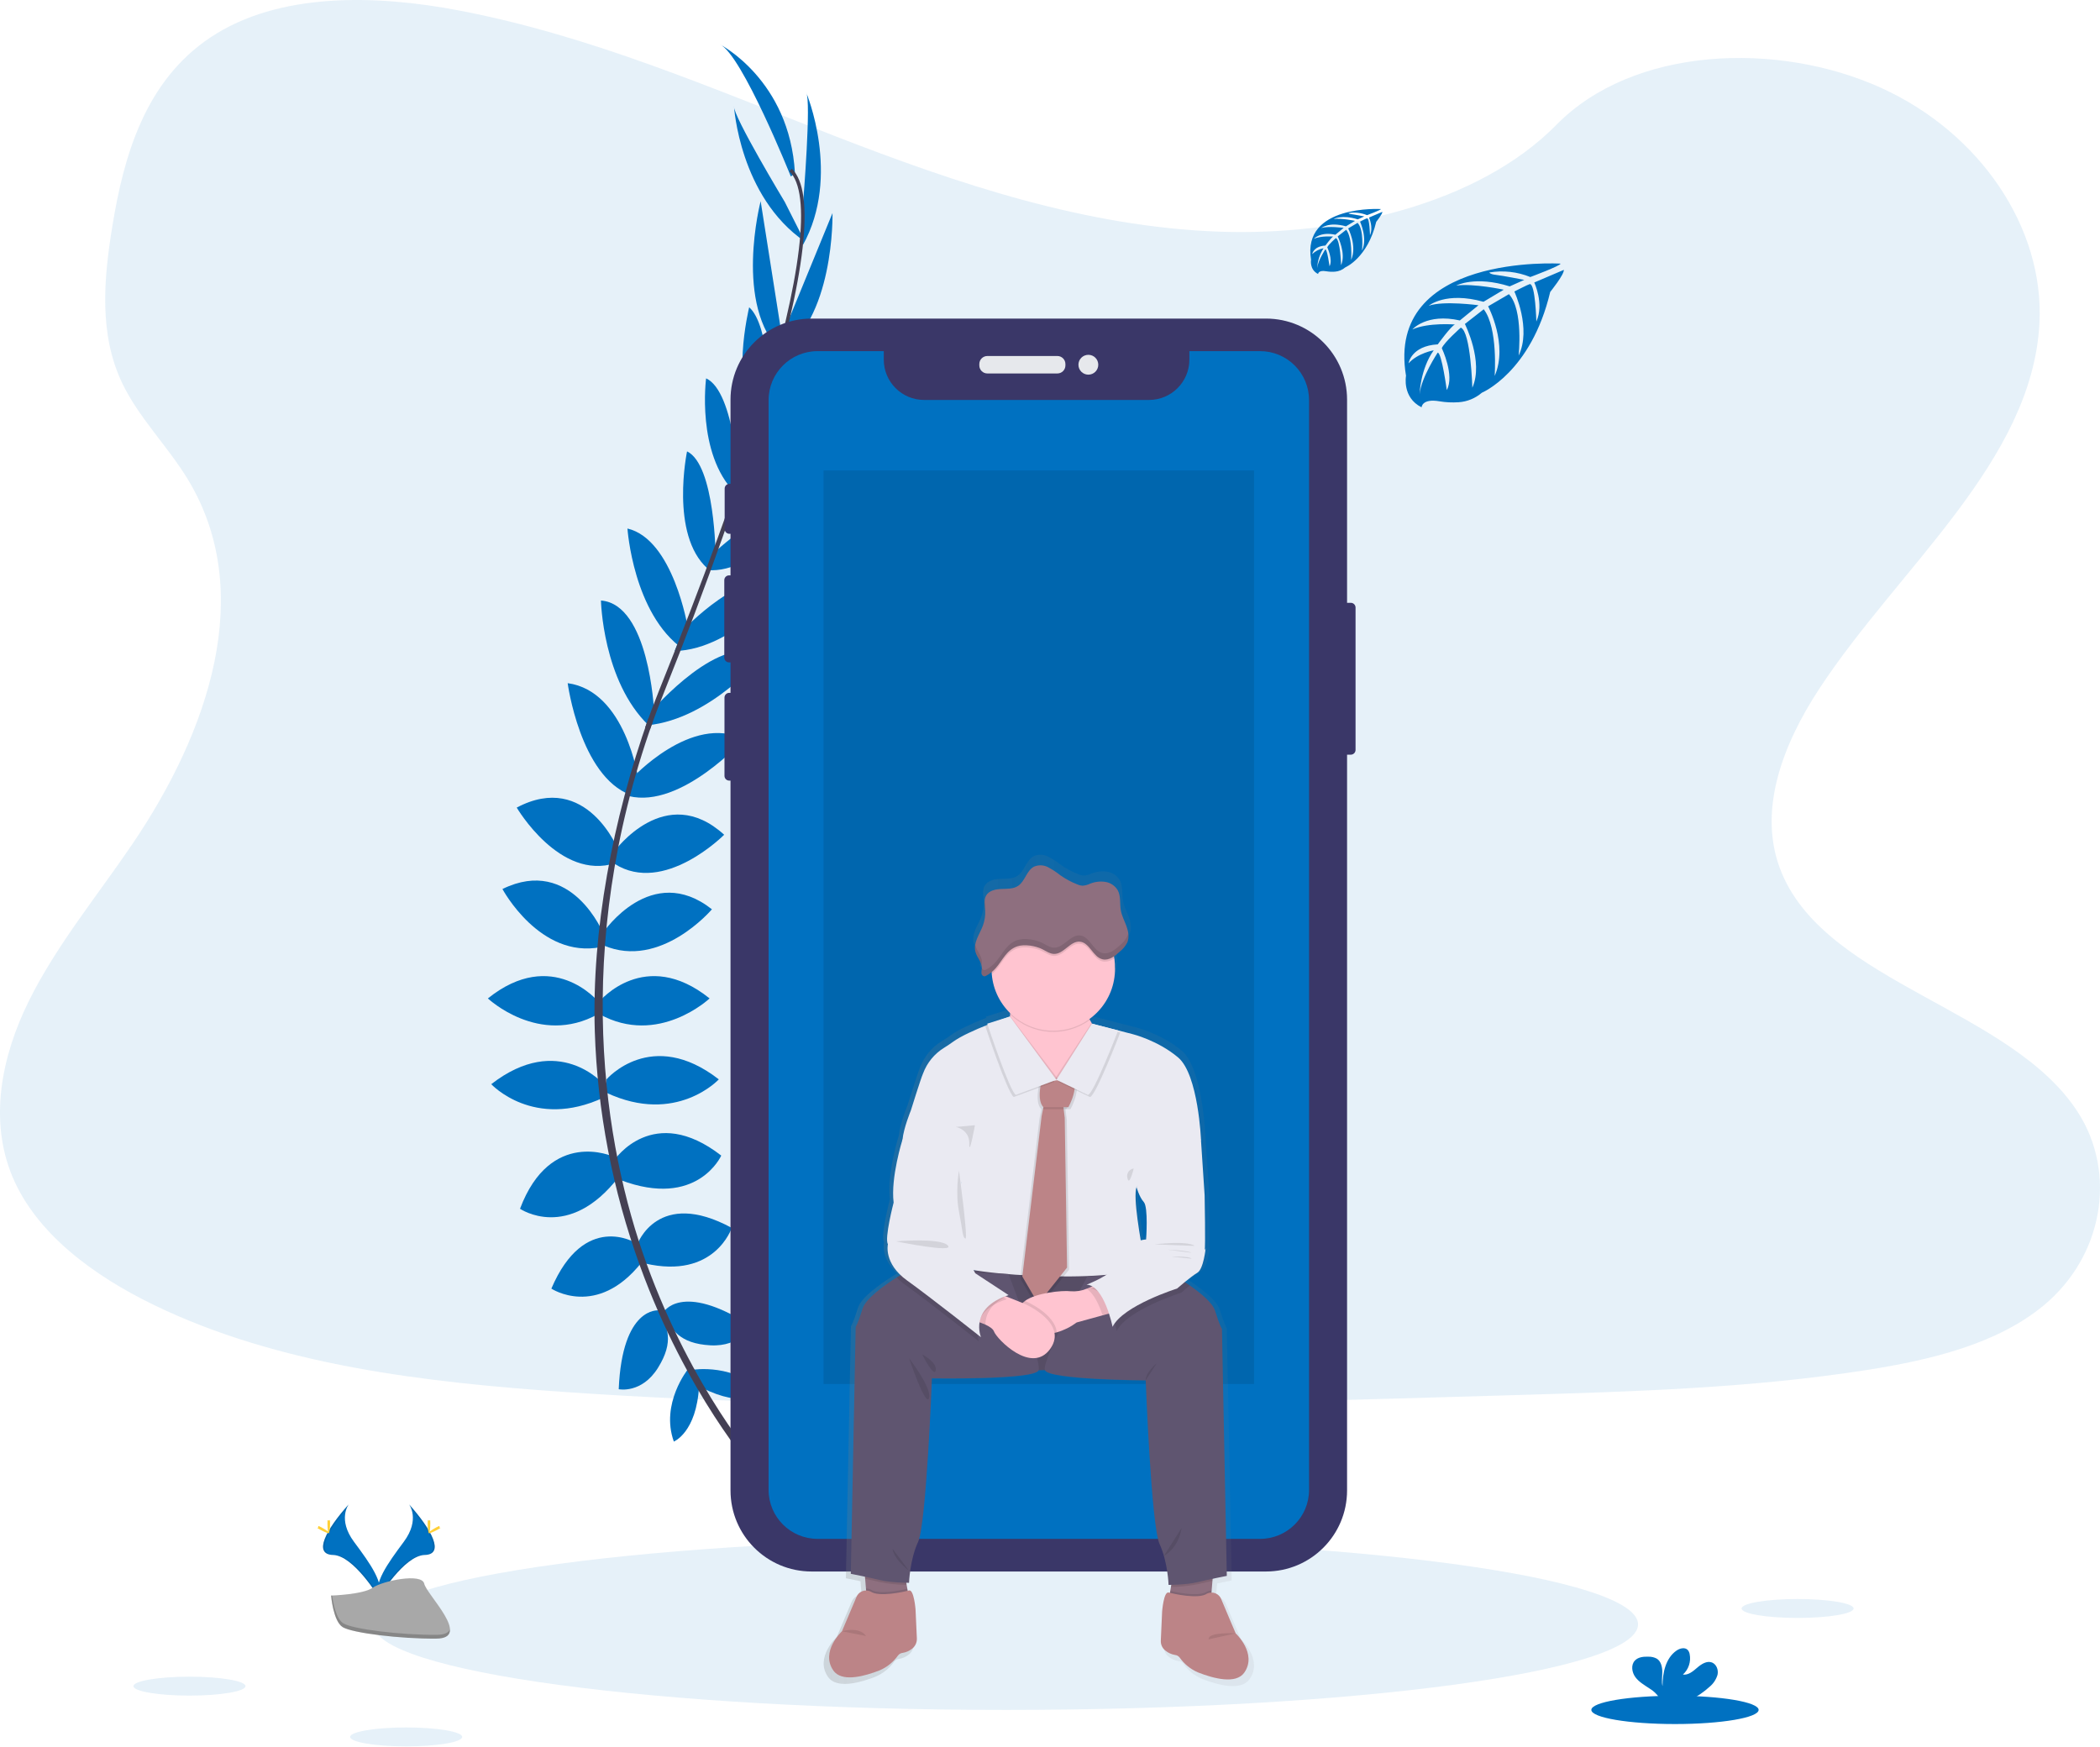
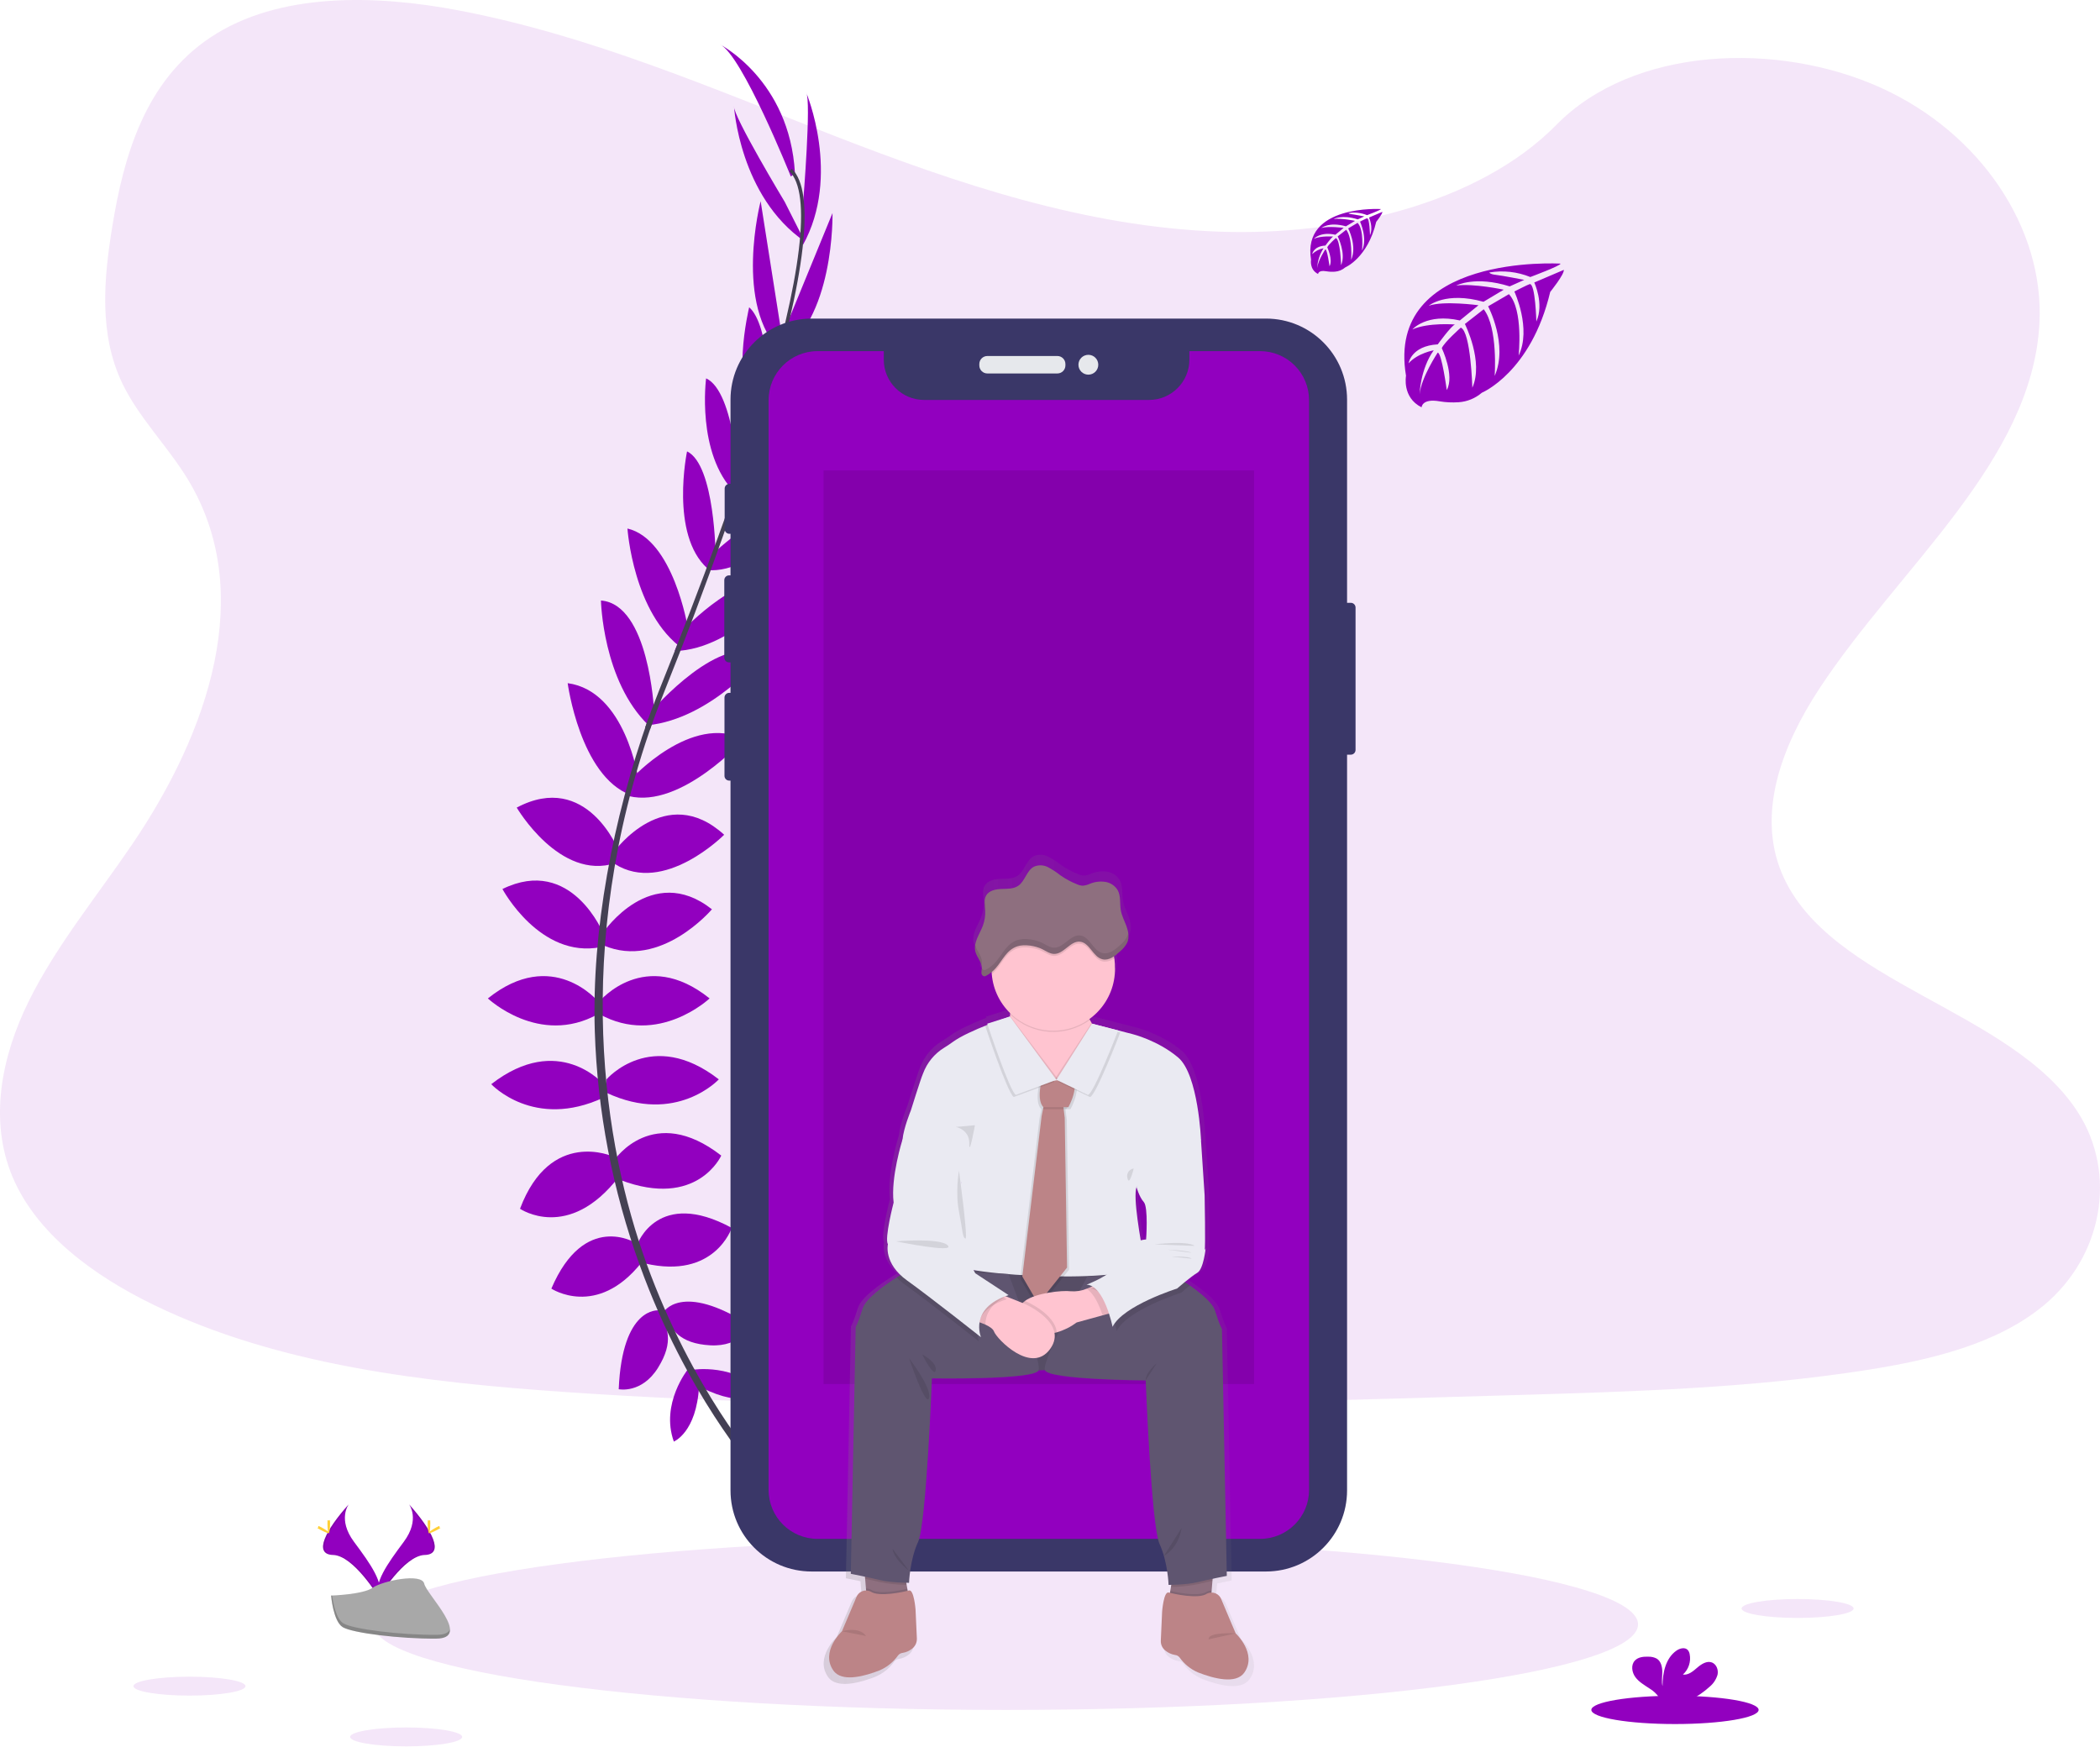
<svg xmlns="http://www.w3.org/2000/svg" id="ae7ad495-543d-4c4b-9483-8059c5566fe6" data-name="Layer 1" width="1009.54" height="839.64" viewBox="0 0 1009.54 839.64">
  <defs>
    <linearGradient id="f9d7795c-47ab-4264-adf8-fc9a284cd87a" x1="491.14" y1="640.96" x2="698.09" y2="640.96" gradientUnits="userSpaceOnUse">
      <stop offset="0" stop-color="gray" stop-opacity="0.25" />
      <stop offset="0.54" stop-color="gray" stop-opacity="0.12" />
      <stop offset="1" stop-color="gray" stop-opacity="0.1" />
    </linearGradient>
  </defs>
-   <path d="M681.78,141.58c-64.72-2.25-126.36-23.14-185.22-46S379.4,47.39,316.23,35.28c-40.63-7.79-87.1-8.89-119.83,12.89-31.51,21-41.69,57.15-47.16,90.73-4.12,25.26-6.54,51.85,4.74,75.49,7.84,16.42,21.74,30.22,31.36,45.95,33.47,54.72,9.81,122.2-26.45,175.63-17,25.07-36.75,49-49.88,75.66s-19.2,57.25-7.71,84.47c11.38,27,38.51,47.24,67.9,61.49,59.69,28.95,130,37.23,198.61,41.92,151.83,10.39,304.46,5.89,456.69,1.39,56.34-1.67,112.92-3.36,168.34-12.07,30.78-4.84,62.55-12.51,84.9-31.05,28.36-23.53,35.39-63.37,16.38-92.88-31.88-49.49-120-61.78-142.31-114.89-12.26-29.24.33-61.8,18.16-88.92,38.24-58.16,102.33-109.19,105.7-175.67,2.32-45.66-28.49-91.39-76.13-113-49.93-22.64-119.18-19.8-156,17.69C805.59,128.71,738.93,143.56,681.78,141.58Z" transform="translate(-95.23 -30.18)" opacity="0.1" style="fill: #0071c1;" />
-   <ellipse cx="483.49" cy="780.99" rx="303.97" ry="41.12" opacity="0.1" style="fill: #0071c1;" />
-   <path d="M428.24,688.75s21-3.36,33.6,11.48c0,0-9.24,7.28-29.12-2.8Z" transform="translate(-95.23 -30.18)" fill="#0071c1" />
-   <path d="M426,688.42S412.6,705,419.17,723.27c0,0,10.92-4.37,12.11-26.63Z" transform="translate(-95.23 -30.18)" fill="#0071c1" />
-   <path d="M414,661.31s8.4-15.4,42,6.16c0,0-4.48,10.36-19.32,9.52S417.87,669.43,414,661.31Z" transform="translate(-95.23 -30.18)" fill="#0071c1" />
-   <path d="M411.79,660.2s-17.43-2-19.12,37.9c0,0,11.05,2.3,18.9-10.33S416.17,668.08,411.79,660.2Z" transform="translate(-95.23 -30.18)" fill="#0071c1" />
-   <path d="M401.63,628.38s9.8-27.17,45.37-7.85c0,0-8.12,24.93-41.73,17.09Z" transform="translate(-95.23 -30.18)" fill="#0071c1" />
-   <path d="M390.71,587.77s18.48-27.44,51.25-2c0,0-11.48,25.76-48.45,11.76Z" transform="translate(-95.23 -30.18)" fill="#0071c1" />
-   <path d="M386.79,549.13s21.56-25.2,54,0c0,0-20.45,22.12-54,6.44Z" transform="translate(-95.23 -30.18)" fill="#0071c1" />
-   <path d="M383.43,511.61s21.84-26.33,52.93-1.4c0,0-24.65,23.24-52.93,7.56Z" transform="translate(-95.23 -30.18)" fill="#0071c1" />
-   <path d="M385.39,478.28s23-33.88,52.09-10.92c0,0-24.65,29.13-52.09,17.36Z" transform="translate(-95.23 -30.18)" fill="#0071c1" />
-   <path d="M390.71,439.36s24.36-33.6,52.65-7.84c0,0-28.85,29.12-52.65,14Z" transform="translate(-95.23 -30.18)" fill="#0071c1" />
-   <path d="M398.84,404.57s28.83-31.57,54-19c0,0-30.06,33.53-55.26,27.37Z" transform="translate(-95.23 -30.18)" fill="#0071c1" />
-   <path d="M408.91,371.6s33.33-38.65,52.65-25.77c0,0-24.52,30-55,33.05Z" transform="translate(-95.23 -30.18)" fill="#0071c1" />
-   <path d="M423.46,333.34s29.14-31.58,50.42-23.74c0,0-24.92,32.77-54.33,33.61Z" transform="translate(-95.23 -30.18)" fill="#0071c1" />
-   <path d="M436.64,297.56s32.2-30.24,46.2-24.92c0,0-23.24,33.6-47.6,31.64Z" transform="translate(-95.23 -30.18)" fill="#0071c1" />
-   <path d="M449.52,264.52s27.72-36.12,42.84-33.32c0,0-16.8,32.2-42.84,37Z" transform="translate(-95.23 -30.18)" fill="#0071c1" />
-   <path d="M463.49,220s24.51-27.7,37.74-27.63c0,0-19.34,37-38.74,36.66Z" transform="translate(-95.23 -30.18)" fill="#0071c1" />
-   <path d="M471.78,190.31l23.66-57.68s1.19,52.14-26.68,68.38Z" transform="translate(-95.23 -30.18)" fill="#0071c1" />
-   <path d="M481.38,126.7s3.92-48.16,1.4-52.08c0,0,16.93,40-1.56,73.36Z" transform="translate(-95.23 -30.18)" fill="#0071c1" />
-   <path d="M400.72,627.73s-24.55-15.21-40.43,22c0,0,21.84,14.5,43.31-12.51Z" transform="translate(-95.23 -30.18)" fill="#0071c1" />
-   <path d="M389.93,586.22s-30.1-13.73-44.71,25.12c0,0,23.26,16,47.45-15.3Z" transform="translate(-95.23 -30.18)" fill="#0071c1" />
-   <path d="M385.39,551.44s-21.56-25.2-54,0c0,0,20.44,22.12,54,6.44Z" transform="translate(-95.23 -30.18)" fill="#0071c1" />
-   <path d="M382.7,511.61s-21.85-26.33-52.93-1.4c0,0,24.64,23.24,52.93,7.56Z" transform="translate(-95.23 -30.18)" fill="#0071c1" />
-   <path d="M385.39,479.24s-15.32-37.95-48.62-21.63c0,0,18,33.66,47.27,27.93Z" transform="translate(-95.23 -30.18)" fill="#0071c1" />
-   <path d="M392.64,439.17s-15.22-38.61-49-20.71c0,0,20.68,35.39,47.5,26.68Z" transform="translate(-95.23 -30.18)" fill="#0071c1" />
-   <path d="M402.08,404.77s-6-42.34-33.95-46.13c0,0,5.93,44.64,30.22,53.75Z" transform="translate(-95.23 -30.18)" fill="#0071c1" />
-   <path d="M409.63,371.67s-2.35-51-25.5-52.77c0,0,.78,38.7,22.89,60Z" transform="translate(-95.23 -30.18)" fill="#0071c1" />
-   <path d="M425.87,331.88s-6.91-42.4-29-47.59c0,0,2.74,41.07,26.81,58Z" transform="translate(-95.23 -30.18)" fill="#0071c1" />
-   <path d="M439.26,297.87s-.24-44.18-13.74-50.67c0,0-8.37,40,9.83,56.31Z" transform="translate(-95.23 -30.18)" fill="#0071c1" />
-   <path d="M450.55,264s-1.9-45.5-15.87-51.91c0,0-4.79,36,13.77,54.88Z" transform="translate(-95.23 -30.18)" fill="#0071c1" />
-   <path d="M465.45,223.6s-.09-37-10.07-45.68c0,0-9.92,40.54,4.86,53.12Z" transform="translate(-95.23 -30.18)" fill="#0071c1" />
-   <path d="M470.6,188.49l-9.7-61.59s-13.2,50.47,10.16,72.7Z" transform="translate(-95.23 -30.18)" fill="#0071c1" />
-   <path d="M472.5,127.28s-24.93-41.39-24.41-46c0,0,2.64,43.4,34,65Z" transform="translate(-95.23 -30.18)" fill="#0071c1" />
-   <path d="M475.42,115.06S451.9,56.25,441.26,51.49c0,0,33.6,17.08,36.12,61.89Z" transform="translate(-95.23 -30.18)" fill="#0071c1" />
+   <path d="M681.78,141.58c-64.72-2.25-126.36-23.14-185.22-46S379.4,47.39,316.23,35.28c-40.63-7.79-87.1-8.89-119.83,12.89-31.51,21-41.69,57.15-47.16,90.73-4.12,25.26-6.54,51.85,4.74,75.49,7.84,16.42,21.74,30.22,31.36,45.95,33.47,54.72,9.81,122.2-26.45,175.63-17,25.07-36.75,49-49.88,75.66s-19.2,57.25-7.71,84.47c11.38,27,38.51,47.24,67.9,61.49,59.69,28.95,130,37.23,198.61,41.92,151.83,10.39,304.46,5.89,456.69,1.39,56.34-1.67,112.92-3.36,168.34-12.07,30.78-4.84,62.55-12.51,84.9-31.05,28.36-23.53,35.39-63.37,16.38-92.88-31.88-49.49-120-61.78-142.31-114.89-12.26-29.24.33-61.8,18.16-88.92,38.24-58.16,102.33-109.19,105.7-175.67,2.32-45.66-28.49-91.39-76.13-113-49.93-22.64-119.18-19.8-156,17.69C805.59,128.71,738.93,143.56,681.78,141.58Z" transform="translate(-95.23 -30.18)" opacity="0.1" style="fill: #9200bf;" />
+   <ellipse cx="483.49" cy="780.99" rx="303.97" ry="41.12" opacity="0.1" style="fill: #9200bf;" />
+   <path d="M428.24,688.75s21-3.36,33.6,11.48c0,0-9.24,7.28-29.12-2.8Z" transform="translate(-95.23 -30.18)" fill="#9200bf" />
+   <path d="M426,688.42S412.6,705,419.17,723.27c0,0,10.92-4.37,12.11-26.63Z" transform="translate(-95.23 -30.18)" fill="#9200bf" />
+   <path d="M414,661.31s8.4-15.4,42,6.16c0,0-4.48,10.36-19.32,9.52S417.87,669.43,414,661.31Z" transform="translate(-95.23 -30.18)" fill="#9200bf" />
+   <path d="M411.79,660.2s-17.43-2-19.12,37.9c0,0,11.05,2.3,18.9-10.33S416.17,668.08,411.79,660.2Z" transform="translate(-95.23 -30.18)" fill="#9200bf" />
+   <path d="M401.63,628.38s9.8-27.17,45.37-7.85c0,0-8.12,24.93-41.73,17.09Z" transform="translate(-95.23 -30.18)" fill="#9200bf" />
+   <path d="M390.71,587.77s18.48-27.44,51.25-2c0,0-11.48,25.76-48.45,11.76Z" transform="translate(-95.23 -30.18)" fill="#9200bf" />
+   <path d="M386.79,549.13s21.56-25.2,54,0c0,0-20.45,22.12-54,6.44Z" transform="translate(-95.23 -30.18)" fill="#9200bf" />
+   <path d="M383.43,511.61s21.84-26.33,52.93-1.4c0,0-24.65,23.24-52.93,7.56Z" transform="translate(-95.23 -30.18)" fill="#9200bf" />
+   <path d="M385.39,478.28s23-33.88,52.09-10.92c0,0-24.65,29.13-52.09,17.36Z" transform="translate(-95.23 -30.18)" fill="#9200bf" />
+   <path d="M390.71,439.36s24.36-33.6,52.65-7.84c0,0-28.85,29.12-52.65,14Z" transform="translate(-95.23 -30.18)" fill="#9200bf" />
+   <path d="M398.84,404.57s28.83-31.57,54-19c0,0-30.06,33.53-55.26,27.37Z" transform="translate(-95.23 -30.18)" fill="#9200bf" />
+   <path d="M408.91,371.6s33.33-38.65,52.65-25.77c0,0-24.52,30-55,33.05Z" transform="translate(-95.23 -30.18)" fill="#9200bf" />
+   <path d="M423.46,333.34s29.14-31.58,50.42-23.74c0,0-24.92,32.77-54.33,33.61Z" transform="translate(-95.23 -30.18)" fill="#9200bf" />
+   <path d="M436.64,297.56s32.2-30.24,46.2-24.92c0,0-23.24,33.6-47.6,31.64Z" transform="translate(-95.23 -30.18)" fill="#9200bf" />
+   <path d="M449.52,264.52s27.72-36.12,42.84-33.32c0,0-16.8,32.2-42.84,37Z" transform="translate(-95.23 -30.18)" fill="#9200bf" />
+   <path d="M463.49,220s24.51-27.7,37.74-27.63c0,0-19.34,37-38.74,36.66Z" transform="translate(-95.23 -30.18)" fill="#9200bf" />
+   <path d="M471.78,190.31l23.66-57.68s1.19,52.14-26.68,68.38Z" transform="translate(-95.23 -30.18)" fill="#9200bf" />
+   <path d="M481.38,126.7s3.92-48.16,1.4-52.08c0,0,16.93,40-1.56,73.36Z" transform="translate(-95.23 -30.18)" fill="#9200bf" />
+   <path d="M400.72,627.73s-24.55-15.21-40.43,22c0,0,21.84,14.5,43.31-12.51Z" transform="translate(-95.23 -30.18)" fill="#9200bf" />
+   <path d="M389.93,586.22s-30.1-13.73-44.71,25.12c0,0,23.26,16,47.45-15.3Z" transform="translate(-95.23 -30.18)" fill="#9200bf" />
+   <path d="M385.39,551.44s-21.56-25.2-54,0c0,0,20.44,22.12,54,6.44Z" transform="translate(-95.23 -30.18)" fill="#9200bf" />
+   <path d="M382.7,511.61s-21.85-26.33-52.93-1.4c0,0,24.64,23.24,52.93,7.56Z" transform="translate(-95.23 -30.18)" fill="#9200bf" />
+   <path d="M385.39,479.24s-15.32-37.95-48.62-21.63c0,0,18,33.66,47.27,27.93Z" transform="translate(-95.23 -30.18)" fill="#9200bf" />
+   <path d="M392.64,439.17s-15.22-38.61-49-20.71c0,0,20.68,35.39,47.5,26.68Z" transform="translate(-95.23 -30.18)" fill="#9200bf" />
+   <path d="M402.08,404.77s-6-42.34-33.95-46.13c0,0,5.93,44.64,30.22,53.75Z" transform="translate(-95.23 -30.18)" fill="#9200bf" />
+   <path d="M409.63,371.67s-2.35-51-25.5-52.77c0,0,.78,38.7,22.89,60Z" transform="translate(-95.23 -30.18)" fill="#9200bf" />
+   <path d="M425.87,331.88s-6.91-42.4-29-47.59c0,0,2.74,41.07,26.81,58Z" transform="translate(-95.23 -30.18)" fill="#9200bf" />
+   <path d="M439.26,297.87s-.24-44.18-13.74-50.67c0,0-8.37,40,9.83,56.31Z" transform="translate(-95.23 -30.18)" fill="#9200bf" />
+   <path d="M450.55,264s-1.9-45.5-15.87-51.91c0,0-4.79,36,13.77,54.88Z" transform="translate(-95.23 -30.18)" fill="#9200bf" />
+   <path d="M465.45,223.6s-.09-37-10.07-45.68c0,0-9.92,40.54,4.86,53.12Z" transform="translate(-95.23 -30.18)" fill="#9200bf" />
+   <path d="M470.6,188.49l-9.7-61.59s-13.2,50.47,10.16,72.7Z" transform="translate(-95.23 -30.18)" fill="#9200bf" />
+   <path d="M472.5,127.28s-24.93-41.39-24.41-46c0,0,2.64,43.4,34,65Z" transform="translate(-95.23 -30.18)" fill="#9200bf" />
+   <path d="M475.42,115.06S451.9,56.25,441.26,51.49c0,0,33.6,17.08,36.12,61.89Z" transform="translate(-95.23 -30.18)" fill="#9200bf" />
  <path d="M462.36,229.35l-1.61-.49c19.85-64.73,24.81-106,13.95-116.34l1.16-1.22C487.36,122.21,482.7,163,462.36,229.35Z" transform="translate(-95.23 -30.18)" fill="#444053" />
  <path d="M407.7,380.87l-2.37-.84c2.1-5.93,4.37-11.95,6.75-17.89,20.72-51.64,38.36-99.67,49.67-136.55l2.07-1c-11.33,36.95-28.65,86.83-49.4,138.53C412.05,369,409.79,375,407.7,380.87Z" transform="translate(-95.23 -30.18)" fill="#444053" />
  <path d="M457.79,737.2c-.32-.36-32.5-36.58-54.92-98.44A364.43,364.43,0,0,1,381.17,526c-1.54-48.13,8.56-101.87,25.86-150.68l1.88,2.2c-38.83,109.56-23.4,203.45-2.94,260,22.2,61.29,54,97.13,54.32,97.48Z" transform="translate(-95.23 -30.18)" fill="#444053" />
  <rect x="642.8" y="289.82" width="8.86" height="73.02" rx="2.29" ry="2.29" fill="#3a3768" />
  <rect x="348.37" y="232.61" width="4.97" height="24.04" rx="2.29" ry="2.29" fill="#3a3768" />
  <rect x="348.19" y="276.63" width="5.6" height="41.84" rx="2.29" ry="2.29" fill="#3a3768" />
  <rect x="348.28" y="333.11" width="5.33" height="42.2" rx="2.29" ry="2.29" fill="#3a3768" />
  <rect x="351.18" y="153.17" width="296.4" height="602.39" rx="38.99" ry="38.99" fill="#3a3768" />
-   <path d="M701,199H667v4.09a19.38,19.38,0,0,1-19.39,19.38H539.48a19.38,19.38,0,0,1-19.39-19.38V199H488.26a23.54,23.54,0,0,0-23.54,23.54V746.51a23.54,23.54,0,0,0,23.54,23.54H701a23.54,23.54,0,0,0,23.54-23.54V222.58A23.54,23.54,0,0,0,701,199Z" transform="translate(-95.23 -30.18)" style="fill: #0071c1;" />
+   <path d="M701,199H667v4.09a19.38,19.38,0,0,1-19.39,19.38H539.48a19.38,19.38,0,0,1-19.39-19.38V199H488.26a23.54,23.54,0,0,0-23.54,23.54V746.51a23.54,23.54,0,0,0,23.54,23.54H701a23.54,23.54,0,0,0,23.54-23.54V222.58A23.54,23.54,0,0,0,701,199Z" transform="translate(-95.23 -30.18)" style="fill: #9200bf;" />
  <rect x="470.79" y="171.16" width="41.39" height="8.4" rx="3.87" ry="3.87" fill="#e6e8ec" />
  <circle cx="523.21" cy="175.36" r="4.77" fill="#e6e8ec" />
-   <path d="M845.43,156.93s-84.2-5.08-74.28,53.92c0,0-2,10.43,7.48,15.16,0,0,.15-4.37,8.64-2.88a39.5,39.5,0,0,0,9.15.44A19.06,19.06,0,0,0,807.6,219h0s23.67-9.78,32.87-48.46c0,0,6.81-8.44,6.54-10.61L832.8,166s4.86,10.25,1,18.77c0,0-.46-18.4-3.19-18-.55.08-7.38,3.55-7.38,3.55s8.35,17.85,2.05,30.83c0,0,2.39-22-4.66-29.54l-10,5.84s9.76,18.44,3.14,33.49c0,0,1.7-23.08-5.25-32.07l-9.06,7.07s9.17,18.17,3.58,30.65c0,0-.73-26.86-5.54-28.89,0,0-7.93,7-9.14,9.86,0,0,6.28,13.2,2.38,20.16,0,0-2.39-17.9-4.35-18,0,0-7.9,11.86-8.72,20,0,0,.34-12.09,6.81-21.12,0,0-7.64,1.31-12.1,6.26,0,0,1.23-8.38,14.05-9.12,0,0,6.53-9,8.27-9.54,0,0-12.74-1.07-20.47,2.36,0,0,6.8-7.91,22.81-4.31l8.95-7.31s-16.78-2.29-23.9.24c0,0,8.19-7,26.31-1.9l9.74-5.82s-14.31-3.08-22.83-2c0,0,9-4.85,25.69.41l7-3.13s-10.48-2.06-13.55-2.39-3.23-1.17-3.23-1.17a36.35,36.35,0,0,1,19.69,2.19S845.68,157.86,845.43,156.93Z" transform="translate(-95.23 -30.18)" fill="#0071c1" />
-   <path d="M759.06,130.69s-38-2.29-33.56,24.37c0,0-.89,4.71,3.38,6.85,0,0,.07-2,3.91-1.31a17.51,17.51,0,0,0,4.13.2,8.56,8.56,0,0,0,5.05-2.08h0s10.7-4.42,14.86-21.9c0,0,3.07-3.81,2.95-4.79l-6.42,2.74s2.19,4.63.47,8.48c0,0-.21-8.31-1.44-8.12-.25,0-3.34,1.61-3.34,1.61s3.78,8.07.93,13.93c0,0,1.08-9.94-2.11-13.35L743.35,140s4.41,8.33,1.42,15.13c0,0,.77-10.43-2.37-14.49l-4.09,3.2s4.14,8.21,1.62,13.85c0,0-.34-12.14-2.51-13.06,0,0-3.58,3.16-4.13,4.46,0,0,2.84,6,1.08,9.11,0,0-1.08-8.09-2-8.13,0,0-3.57,5.36-3.94,9a19.52,19.52,0,0,1,3.08-9.54,10.76,10.76,0,0,0-5.47,2.83s.56-3.79,6.35-4.12c0,0,3-4.07,3.74-4.32,0,0-5.76-.48-9.25,1.07,0,0,3.07-3.57,10.3-1.95l4-3.3s-7.59-1-10.8.11c0,0,3.7-3.16,11.89-.86l4.4-2.63s-6.47-1.39-10.32-.89c0,0,4.07-2.19,11.61.18l3.15-1.41s-4.74-.93-6.13-1.08-1.46-.53-1.46-.53a16.39,16.39,0,0,1,8.9,1S759.18,131.11,759.06,130.69Z" transform="translate(-95.23 -30.18)" fill="#0071c1" />
+   <path d="M845.43,156.93s-84.2-5.08-74.28,53.92c0,0-2,10.43,7.48,15.16,0,0,.15-4.37,8.64-2.88a39.5,39.5,0,0,0,9.15.44A19.06,19.06,0,0,0,807.6,219h0s23.67-9.78,32.87-48.46c0,0,6.81-8.44,6.54-10.61L832.8,166s4.86,10.25,1,18.77c0,0-.46-18.4-3.19-18-.55.08-7.38,3.55-7.38,3.55s8.35,17.85,2.05,30.83c0,0,2.39-22-4.66-29.54l-10,5.84s9.76,18.44,3.14,33.49c0,0,1.7-23.08-5.25-32.07l-9.06,7.07s9.17,18.17,3.58,30.65c0,0-.73-26.86-5.54-28.89,0,0-7.93,7-9.14,9.86,0,0,6.28,13.2,2.38,20.16,0,0-2.39-17.9-4.35-18,0,0-7.9,11.86-8.72,20,0,0,.34-12.09,6.81-21.12,0,0-7.64,1.31-12.1,6.26,0,0,1.23-8.38,14.05-9.12,0,0,6.53-9,8.27-9.54,0,0-12.74-1.07-20.47,2.36,0,0,6.8-7.91,22.81-4.31l8.95-7.31s-16.78-2.29-23.9.24c0,0,8.19-7,26.31-1.9l9.74-5.82s-14.31-3.08-22.83-2c0,0,9-4.85,25.69.41l7-3.13s-10.48-2.06-13.55-2.39-3.23-1.17-3.23-1.17a36.35,36.35,0,0,1,19.69,2.19S845.68,157.86,845.43,156.93Z" transform="translate(-95.23 -30.18)" fill="#9200bf" />
+   <path d="M759.06,130.69s-38-2.29-33.56,24.37c0,0-.89,4.71,3.38,6.85,0,0,.07-2,3.91-1.31a17.51,17.51,0,0,0,4.13.2,8.56,8.56,0,0,0,5.05-2.08h0s10.7-4.42,14.86-21.9c0,0,3.07-3.81,2.95-4.79l-6.42,2.74s2.19,4.63.47,8.48c0,0-.21-8.31-1.44-8.12-.25,0-3.34,1.61-3.34,1.61s3.78,8.07.93,13.93c0,0,1.08-9.94-2.11-13.35L743.35,140s4.41,8.33,1.42,15.13c0,0,.77-10.43-2.37-14.49l-4.09,3.2s4.14,8.21,1.62,13.85c0,0-.34-12.14-2.51-13.06,0,0-3.58,3.16-4.13,4.46,0,0,2.84,6,1.08,9.11,0,0-1.08-8.09-2-8.13,0,0-3.57,5.36-3.94,9a19.52,19.52,0,0,1,3.08-9.54,10.76,10.76,0,0,0-5.47,2.83s.56-3.79,6.35-4.12c0,0,3-4.07,3.74-4.32,0,0-5.76-.48-9.25,1.07,0,0,3.07-3.57,10.3-1.95l4-3.3s-7.59-1-10.8.11c0,0,3.7-3.16,11.89-.86l4.4-2.63s-6.47-1.39-10.32-.89c0,0,4.07-2.19,11.61.18l3.15-1.41s-4.74-.93-6.13-1.08-1.46-.53-1.46-.53a16.39,16.39,0,0,1,8.9,1S759.18,131.11,759.06,130.69Z" transform="translate(-95.23 -30.18)" fill="#9200bf" />
  <rect x="395.91" y="226.18" width="206.95" height="439.24" opacity="0.1" />
  <path d="M691.75,818.22s-4.88-11.36-7.06-16.6c-1.23-3-3.31-3.5-4.9-3.43l.09-1,.39-4.73.08-1c3.77-.79,7-1.41,7-1.41L685,668.73s-1-1.28-3.42-9c-1.2-3.85-7-8.58-12.42-12.35-.85-.59-1.68-1.15-2.5-1.69a62.39,62.39,0,0,1,6.21-4.58c3.08-1.79,4.1-12,4.1-12l-.51,1c.51-1,0-27.07,0-27.07l-1.8-27.06s-1.28-32.17-11.28-40.6S640.75,524,640.75,524l-7-1.8h0l-12.9-3.31c-.36-.59-.71-1.21-1-1.86-.13-.25-.25-.51-.37-.77a30.2,30.2,0,0,0,12.75-24.65,29.73,29.73,0,0,0-.39-4.84c0-.3-.11-.61-.17-.91a25.2,25.2,0,0,0,3-2.41,13.63,13.63,0,0,0,3.66-4.49h0a7.57,7.57,0,0,0,.34-1.05c0-.1,0-.2.06-.31s.09-.53.12-.8c0-.1,0-.2,0-.3,0-.29,0-.59,0-.88,0-.07,0-.14,0-.22,0-.33-.05-.66-.1-1a.13.13,0,0,0,0-.06h0a17.21,17.21,0,0,0-.9-3.4c-1-2.58-2.3-5-2.77-7.75-.58-3.25.09-6.8-1.46-9.72a8.67,8.67,0,0,0-6.09-4.19,14.35,14.35,0,0,0-7.52.86,10.7,10.7,0,0,1-3.71,1,7.75,7.75,0,0,1-2.71-.66,40.19,40.19,0,0,1-8.4-4.51,40.22,40.22,0,0,0-6-3.92,8.12,8.12,0,0,0-6.92-.28c-3.7,1.88-4.4,7.12-7.84,9.43-2.37,1.6-5.46,1.44-8.32,1.54s-6.1.81-7.51,3.29c-1,1.72-.76,3.77-.57,5.78l.06.68c0,.24,0,.49.06.73a18.37,18.37,0,0,1-1.13,7.56c-1.38,3.66-4,7.27-3.91,11h0a7.66,7.66,0,0,0,.23,1.76,8.45,8.45,0,0,0,.28.85h0a37.24,37.24,0,0,0,1.85,3.61l.09.16c.07.14.14.28.2.42s.18.38.25.57.08.19.11.28.13.37.18.56a5.36,5.36,0,0,1,.21,1.74,16.2,16.2,0,0,0-.19,2.29,1.68,1.68,0,0,0,1.34,1.63,2.23,2.23,0,0,0,1.16-.36,18.57,18.57,0,0,0,2.55-1.75c0,.32,0,.64.06,1a30.26,30.26,0,0,0,9.09,18.83c0,.31,0,.63-.07,1s-.05.72-.07,1.09h0l-11.2,3.52s.06.2.18.54l-1.18.47h0c-5.81,2.35-12.28,5.27-15.9,7.92-1.6,1.16-3.06,2.11-4.37,2.9a25,25,0,0,0-10.36,12.55l-.15.38c-1,2.29-5.9,17.87-5.9,17.87s-3.59,8.68-4.11,14.3c0,0-5.9,18.63-4.36,30.89,0,0-4.62,17.62-2.82,20.42,0,0-1.84,7.58,6.24,15.21-.59.36-1.23.75-1.9,1.18-6.26,3.94-15.29,10.33-16.83,15.26-2.39,7.67-3.42,9-3.42,9L501.88,789s3.23.62,7,1.4l.08,1,.39,4.72.09,1c-1.59-.07-3.67.48-4.9,3.44-2.19,5.23-7,16.58-7,16.58s-10.77,10-4.24,19.28a6.68,6.68,0,0,0,1,1.16c4.69,4.26,14.69,1.53,21.8-1.25a21.26,21.26,0,0,0,9-7.26,3.42,3.42,0,0,1,2.4-1.33,9.8,9.8,0,0,0,4.47-1.95,6,6,0,0,0,2.46-5,.76.76,0,0,1,0-.15l-.63-14.23s-.77-9.94-3.22-9.3l-.63.15-.17-1h0l-.33-1.93-.17-1,1.36,0s.34-11.24,4.45-20.08S541.9,693,541.9,693s50.87.83,52.57-3.94v0c1,0,2.09,0,3.13-.07,1.71,4.77,49.72,5,49.72,5s2.73,71.49,6.83,80.34a40.82,40.82,0,0,1,2.15,5.86h0a65.41,65.41,0,0,1,2.31,14.21l1.36,0-.18,1-.33,1.92-.17,1-.65-.15c-2.43-.63-3.2,9.31-3.2,9.31l-.65,14.32a5.81,5.81,0,0,0,2.38,5,10,10,0,0,0,4.55,2,3.34,3.34,0,0,1,2.4,1.32,21.32,21.32,0,0,0,9,7.26c7.68,3,18.72,5.93,22.82.1C702.52,828.18,691.75,818.22,691.75,818.22ZM562.45,639.88v0l.12,0ZM642.8,599s1.29,4.85,3.59,7.4,1.16,18.39,1.16,18.39a14.2,14.2,0,0,0-2.68.43C643.1,614.69,641.47,603,642.8,599Z" transform="translate(-95.23 -30.18)" fill="url(#f9d7795c-47ab-4264-adf8-fc9a284cd87a)" />
  <polygon points="436.96 768.43 416.85 770.43 416.29 763.7 415.9 759.07 415.35 752.3 434.35 753.3 435.86 761.99 436.18 763.88 436.19 763.88 436.96 768.43" fill="#8e6f7f" />
  <polygon points="583.41 753.31 582.86 760.07 582.48 764.7 581.91 771.43 561.79 769.43 562.59 764.88 562.9 763 564.41 754.31 583.41 753.31" fill="#8e6f7f" />
  <path d="M657.33,686.1l-59.8,2.81q-4.08.2-8.16,0l-57.13-2.8V640.85H657.33Z" transform="translate(-95.23 -30.18)" fill="#5f5570" />
  <path d="M657.33,686.1l-59.8,2.81q-4.08.2-8.16,0l-57.13-2.8V640.85H657.33Z" transform="translate(-95.23 -30.18)" opacity="0.1" />
  <path d="M580.75,518.91s-19.92,6.69-27.42,12.19c-1.56,1.14-3,2.08-4.26,2.85A24.4,24.4,0,0,0,539,546.23c-.05.14-.1.26-.15.37-1,2.25-5.75,17.5-5.75,17.5s-3.5,8.5-4,14,28.5,20.25,28.5,20.25-14,30.5-7.75,38.25,97.5,11.5,95.5,0-5.5-30.5-3.75-35.75l31-22.5s-1.25-31.5-11-39.75-22-11.25-22-11.25l-19.41-5s-6.84,17-14.34,19.25S581.92,533.46,580.75,518.91Z" transform="translate(-95.23 -30.18)" fill="#eaeaf2" />
  <path d="M608.73,547.54s-8.46,7.06-12.9,0c0,0-4,11.94,0,15.94l-.15.81-.71,3.56-9.26,77L593.33,658,607.2,640.6l-1.12-72-.5-4.13-.12-1h2.37S614.12,552.6,608.73,547.54Z" transform="translate(-95.23 -30.18)" opacity="0.1" />
  <path d="M610.73,547.54s-8.46,7.06-12.9,0c0,0-4,11.94,0,15.94l-.15.81-.71,3.56-9.26,77L595.33,658,609.2,640.6l-1.12-72-.5-4.13-.12-1h2.37S616.12,552.6,610.73,547.54Z" transform="translate(-95.23 -30.18)" opacity="0.1" />
  <polygon points="512.97 609.43 499.1 626.8 491.46 613.72 500.73 536.68 501.44 533.12 501.6 532.3 502.85 529.06 511.23 532.3 511.35 533.3 511.85 537.43 512.97 609.43" fill="#bc8487" />
  <path d="M531.09,792.16a67.93,67.93,0,0,1-12.85-1.31c-2.09-.52-4.71-1.1-7.1-1.61l-.56-6.77,19,1Z" transform="translate(-95.23 -30.18)" opacity="0.1" />
  <path d="M594.48,689c-1.66,4.67-51.24,3.85-51.24,3.85s-2.66,70-6.66,78.67-4.34,19.66-4.34,19.66-8.66,0-14-1.33-14-3-14-3l2.34-118.75s1-1.25,3.33-8.76c1.5-4.83,10.3-11.09,16.39-15,3.4-2.14,5.94-3.54,5.94-3.54l29.58,1.2,18.26.74S596.15,684.33,594.48,689Z" transform="translate(-95.23 -30.18)" fill="#5f5570" />
  <path d="M532.2,798.6l-20.12,2-.57-6.73a6,6,0,0,1,2.19.48c3.67,2.64,14.16.54,17.71-.3h0Z" transform="translate(-95.23 -30.18)" opacity="0.1" />
  <path d="M536,818.05a5.87,5.87,0,0,1-2.41,4.89,9.55,9.55,0,0,1-4.35,1.91,3.25,3.25,0,0,0-2.33,1.3,20.87,20.87,0,0,1-8.8,7.11c-6.93,2.72-16.68,5.39-21.25,1.22a6.32,6.32,0,0,1-1-1.13c-6.37-9.12,4.13-18.88,4.13-18.88s4.74-11.12,6.87-16.24a5,5,0,0,1,6.87-2.88c4,2.88,16.13.12,18.5-.49s3.13,9.11,3.13,9.11L536,817.9A.76.76,0,0,0,536,818.05Z" transform="translate(-95.23 -30.18)" fill="#bc8487" />
  <path d="M678.65,783.48l-.56,6.76c-2.39.51-5,1.09-7.11,1.61a68.11,68.11,0,0,1-12.84,1.32l1.51-8.69Z" transform="translate(-95.23 -30.18)" opacity="0.1" />
  <path d="M685,787.85s-8.66,1.67-14,3-14,1.33-14,1.33-.33-11-4.33-19.66S646,693.85,646,693.85s-46.78-.27-48.45-4.94,20.39-45,20.39-45l13.45-.7L657,641.85s5,2.72,10.24,6.39,10.93,8.33,12.1,12.1c2.33,7.51,3.33,8.76,3.33,8.76Z" transform="translate(-95.23 -30.18)" fill="#5f5570" />
  <path d="M677.71,794.87l-.56,6.73-20.13-2,.8-4.55c3.55.85,14,2.94,17.7.3A6,6,0,0,1,677.71,794.87Z" transform="translate(-95.23 -30.18)" opacity="0.1" />
  <path d="M675.52,796.35a5,5,0,0,1,6.88,2.88c2.12,5.12,6.87,16.25,6.87,16.25s10.5,9.75,4.13,18.87c-4,5.72-14.76,2.85-22.24-.09a20.74,20.74,0,0,1-8.8-7.11,3.26,3.26,0,0,0-2.34-1.3,9.81,9.81,0,0,1-4.44-2,5.72,5.72,0,0,1-2.31-4.88l.63-14s.75-9.73,3.12-9.12S671.52,799.23,675.52,796.35Z" transform="translate(-95.23 -30.18)" fill="#bc8487" />
  <path d="M623.83,527.35l-20.19,21.4-.56.6-.73-.43c-4.22-2.5-25.33-15.24-23.52-19.07,1-2.18,1.59-6.72,1.9-10.63,0-.47.06-.93.1-1.38.2-3.09.25-5.49.25-5.49s38-6.5,36.5,0c-.61,2.63.3,5.59,1.59,8.18.38.75.8,1.46,1.21,2.13A33,33,0,0,0,623.83,527.35Z" transform="translate(-95.23 -30.18)" fill="#ffc4d0" />
  <path d="M619.17,520.53a29.65,29.65,0,0,1-38.34-2.69c.2-3.09.25-5.49.25-5.49s38-6.5,36.5,0C617,515,617.88,517.94,619.17,520.53Z" transform="translate(-95.23 -30.18)" opacity="0.1" />
  <path d="M631.24,495.64A29.67,29.67,0,0,1,572,498.46q-.12-1.4-.12-2.82a29.67,29.67,0,1,1,59.33,0Z" transform="translate(-95.23 -30.18)" fill="#ffc4d0" />
  <path d="M630.87,490.9a7.1,7.1,0,0,1-5.58,1.51c-4.58-1-6.15-8-10.83-8.48s-7.79,6-12.53,5.87c-2-.05-3.8-1.36-5.64-2.27-3.22-1.59-8.52-2.56-12-1.36-5.23,1.79-7,6.63-10.34,10.48a15.25,15.25,0,0,1-1.87,1.81q-.12-1.4-.12-2.82a29.67,29.67,0,0,1,59-4.74Z" transform="translate(-95.23 -30.18)" opacity="0.1" />
  <path d="M596.29,486.54c1.84.9,3.6,2.22,5.64,2.27,4.73.12,7.82-6.39,12.52-5.88s6.25,7.45,10.85,8.48c3.09.7,6-1.61,8.31-3.76a13.23,13.23,0,0,0,3.57-4.39c1-2.48.48-5.34-.45-7.86s-2.24-4.94-2.7-7.59c-.56-3.18.09-6.66-1.42-9.52a8.43,8.43,0,0,0-5.94-4.1,14,14,0,0,0-7.33.83,10.37,10.37,0,0,1-3.61,1,7.64,7.64,0,0,1-2.65-.65,39.13,39.13,0,0,1-8.18-4.41,38.35,38.35,0,0,0-5.83-3.84,7.86,7.86,0,0,0-6.74-.27c-3.6,1.84-4.29,7-7.64,9.23-2.31,1.56-5.32,1.4-8.1,1.51s-6,.78-7.32,3.21c-1.18,2.09-.59,4.66-.44,7.05a18.1,18.1,0,0,1-1.11,7.4c-1.55,4.14-4.7,8.22-3.58,12.5.73,2.81,3.25,5.14,3.1,8a15.25,15.25,0,0,0-.19,2.23,1.65,1.65,0,0,0,1.31,1.6,2,2,0,0,0,1.12-.36,16.72,16.72,0,0,0,4.41-3.57c3.38-3.86,5.13-8.69,10.36-10.48C587.78,484,593.07,484.94,596.29,486.54Z" transform="translate(-95.23 -30.18)" fill="#8e6f7f" />
  <path d="M630.7,661.1l-5.4,1.47L612.83,666a30.13,30.13,0,0,1-9.59,4.77c-7.63,1.93-12.56-2.27-16.66-8.77-1.65-2.6-.82-4.68,1.34-6.31,5.2-3.93,18.06-5.21,22-4.69a16.46,16.46,0,0,0,7.59-1.18,29.4,29.4,0,0,0,4.91-2.32Z" transform="translate(-95.23 -30.18)" fill="#ffc4d0" />
  <path d="M630.7,661.1l-5.4,1.47c-1.55-4.67-4.1-10.53-7.75-12.78a29.4,29.4,0,0,0,4.91-2.32Z" transform="translate(-95.23 -30.18)" opacity="0.1" />
  <path d="M667.22,648.24c-2.24,1.81-4.14,3.46-4.14,3.46s-26,8.15-31,18.4c0,0-4-20-12.5-20.25,0,0,9.15-3.59,11.79-6.66L657,641.85S662,644.57,667.22,648.24Z" transform="translate(-95.23 -30.18)" opacity="0.1" />
  <path d="M666.83,569.85l5.75,8.5,1.75,26.5s.5,25.5,0,26.5l.5-1s-1,10-4,11.75-9.75,7.6-9.75,7.6-26,8.15-31,18.4c0,0-4-20-12.5-20.25,0,0,12.75-5,12.5-8.25,0,0,9.75-8.75,10.5-11s5.62-2.5,5.62-2.5,1.13-15.5-1.12-18-3.5-7.25-3.5-7.25Z" transform="translate(-95.23 -30.18)" fill="#eaeaf2" />
  <path d="M603.24,670.74c-7.63,1.93-12.56-2.27-16.66-8.77-1.65-2.6-.82-4.68,1.34-6.31l.78.31S602.45,661.93,603.24,670.74Z" transform="translate(-95.23 -30.18)" opacity="0.1" />
  <path d="M600.08,678.73c-9,12.5-25.75-4.88-27-8.38-.45-1.27-2.16-2.4-4.13-3.31a44.58,44.58,0,0,0-7.75-2.57l14.88-12.12,2.85,1.14L587.7,657S609.08,666.23,600.08,678.73Z" transform="translate(-95.23 -30.18)" fill="#ffc4d0" />
  <path d="M578.93,653.49c-8.2,3.9-9.95,9.51-10,13.55a44.58,44.58,0,0,0-7.75-2.57l14.88-12.12Z" transform="translate(-95.23 -30.18)" opacity="0.1" />
  <path d="M565.83,675.1s-24-19-35.5-27.25a28.12,28.12,0,0,1-4-3.46c3.4-2.14,5.94-3.54,5.94-3.54l29.58,1.2c.79,1.37,1.26,2.3,1.26,2.3l16,10.5C559.83,661.1,565.83,675.1,565.83,675.1Z" transform="translate(-95.23 -30.18)" opacity="0.1" />
  <path d="M533.83,575.35l-4.75,2.75s-5.75,18.25-4.25,30.25c0,0-4.5,17.25-2.75,20,0,0-2.25,9.25,9.25,17.5s35.5,27.25,35.5,27.25-6-14,13.25-20.25l-16-10.5s-5.37-10.66-10.5-13c0,0-4-4-1.5-6.75s4.5-5.75,4.5-8.5,1-15.75,1-15.75l3-14Z" transform="translate(-95.23 -30.18)" fill="#eaeaf2" />
  <path d="M606.58,563.47h-9.75a1.29,1.29,0,0,1-.16-.18l.16-.82,1.25-3.24,8.38,3.24Z" transform="translate(-95.23 -30.18)" opacity="0.1" />
  <path d="M609.73,546.54s-8.46,7.06-12.9,0c0,0-4,11.94,0,15.94h12S615.12,551.6,609.73,546.54Z" transform="translate(-95.23 -30.18)" fill="#bc8487" />
  <path d="M621.17,523.35l12.6,3.25s-11.94,31-14.57,31l-15.12-7.25Z" transform="translate(-95.23 -30.18)" opacity="0.1" />
  <path d="M623.83,527.35l-20.19,21.4-.56.6-.73-.43L620,522l.43.71A33,33,0,0,0,623.83,527.35Z" transform="translate(-95.23 -30.18)" opacity="0.1" />
  <path d="M620.17,522.35l12.6,3.25s-11.94,31-14.57,31l-15.12-7.25Z" transform="translate(-95.23 -30.18)" fill="#eaeaf2" />
  <path d="M579.75,519.91l-10.92,3.44s10.75,32.5,13.75,34.25l19.5-7.25Z" transform="translate(-95.23 -30.18)" opacity="0.1" />
  <path d="M603.64,548.75l-.56.6s-26.25-15.25-24.25-19.5c1-2.18,1.59-6.72,1.9-10.63l0-.61Z" transform="translate(-95.23 -30.18)" opacity="0.1" />
  <path d="M580.75,518.91l-10.92,3.44s10.75,32.5,13.75,34.25l19.5-7.25Z" transform="translate(-95.23 -30.18)" fill="#eaeaf2" />
  <path d="M554.74,572s6.58,1.17,6.46,8,2.71-8.83,2.71-8.83Z" transform="translate(-95.23 -30.18)" opacity="0.1" />
  <path d="M556.24,593s-1.83,10.33,0,19.67,1.67,12.5,3.09,13S556.24,593,556.24,593Z" transform="translate(-95.23 -30.18)" opacity="0.1" />
  <path d="M640.24,592a3.62,3.62,0,0,0-3,4.67C638.08,600.85,640.24,592,640.24,592Z" transform="translate(-95.23 -30.18)" opacity="0.1" />
  <path d="M525.91,627s21.43-1.83,25,2S525.91,627,525.91,627Z" transform="translate(-95.23 -30.18)" opacity="0.1" />
  <path d="M650.24,628.45s15.67-1.93,19.34.74" transform="translate(-95.23 -30.18)" opacity="0.1" />
  <path d="M656.58,631s9.33.33,11.5,1.5" transform="translate(-95.23 -30.18)" opacity="0.1" />
  <path d="M658.41,634.35s8.5-.33,9.67,1" transform="translate(-95.23 -30.18)" opacity="0.1" />
  <path d="M538.54,681.35s7.28,3.79,6.54,7.66S538.54,681.35,538.54,681.35Z" transform="translate(-95.23 -30.18)" opacity="0.1" />
  <path d="M532.24,683.19s11.11,14.41,9.6,19.16S532.24,683.19,532.24,683.19Z" transform="translate(-95.23 -30.18)" opacity="0.1" />
  <path d="M651.33,685.58s-5.5,4.53-5.35,8.27" transform="translate(-95.23 -30.18)" opacity="0.1" />
  <path d="M524.33,774.85s0,4.25,7.87,10.5" transform="translate(-95.23 -30.18)" opacity="0.1" />
  <path d="M663.24,764.85s-.84,8.84-8.5,13.42" transform="translate(-95.23 -30.18)" opacity="0.1" />
  <g opacity="0.1">
    <path d="M568.83,464.81c0-.69-.12-1.4-.18-2.1a20.17,20.17,0,0,0,.14,4.58A18.64,18.64,0,0,0,568.83,464.81Z" transform="translate(-95.23 -30.18)" />
    <path d="M567.24,492.75c.15-2.9-2.37-5.23-3.1-8a2.7,2.7,0,0,1-.08-.41,7.71,7.71,0,0,0,.08,3.41c.59,2.29,2.37,4.25,2.93,6.47C567.12,493.7,567.22,493.23,567.24,492.75Z" transform="translate(-95.23 -30.18)" />
    <path d="M637.18,480.26a13.33,13.33,0,0,1-3.57,4.39c-2.33,2.15-5.22,4.46-8.31,3.76-4.59-1-6.17-8-10.85-8.48s-7.79,6-12.52,5.87c-2-.05-3.8-1.36-5.64-2.27-3.22-1.59-8.51-2.56-12-1.36-5.23,1.79-7,6.63-10.36,10.48a16.87,16.87,0,0,1-4.4,3.58,2.12,2.12,0,0,1-1.13.35,1.39,1.39,0,0,1-1.12-.9v.07a15.39,15.39,0,0,0-.19,2.24,1.65,1.65,0,0,0,1.31,1.59,2.12,2.12,0,0,0,1.13-.35,16.87,16.87,0,0,0,4.4-3.58c3.38-3.85,5.13-8.69,10.36-10.48,3.53-1.2,8.82-.23,12,1.36,1.84.91,3.6,2.22,5.64,2.27,4.73.12,7.82-6.39,12.52-5.87s6.26,7.44,10.85,8.48c3.09.7,6-1.61,8.31-3.76a13.33,13.33,0,0,0,3.57-4.39,8.44,8.44,0,0,0,.43-4.54A7.07,7.07,0,0,1,637.18,480.26Z" transform="translate(-95.23 -30.18)" />
  </g>
  <path d="M500,814.48s8.17-2.52,11.56,2.26" transform="translate(-95.23 -30.18)" opacity="0.1" />
  <path d="M689.27,815.48s-13.53-.79-13,2.87" transform="translate(-95.23 -30.18)" opacity="0.1" />
-   <ellipse cx="864.17" cy="773.34" rx="26.93" ry="4.55" opacity="0.1" style="fill: #0071c1;" />
-   <ellipse cx="91.09" cy="810.68" rx="26.93" ry="4.55" fill="#0071c1" opacity="0.1" />
-   <ellipse cx="195.26" cy="835.09" rx="26.93" ry="4.55" fill="#0071c1" opacity="0.1" />
-   <ellipse cx="805.22" cy="822.1" rx="40.21" ry="6.8" fill="#0071c1" />
-   <path d="M917.08,841.16a11.71,11.71,0,0,0,3.83-5.79c.5-2.29-.48-5-2.68-5.89-2.46-.94-5.09.77-7.08,2.49s-4.28,3.69-6.89,3.32a10.48,10.48,0,0,0,3.25-9.81,4.13,4.13,0,0,0-.91-2c-1.36-1.46-3.84-.84-5.47.32-5.2,3.65-6.65,10.72-6.68,17.07-.53-2.29-.08-4.68-.1-7s-.65-5-2.64-6.23a7.94,7.94,0,0,0-4-.94c-2.34-.09-4.94.15-6.54,1.86-2,2.12-1.46,5.68.26,8s4.35,3.81,6.77,5.42a15,15,0,0,1,4.83,4.61,4.16,4.16,0,0,1,.36.83H908A41.06,41.06,0,0,0,917.08,841.16Z" transform="translate(-95.23 -30.18)" fill="#0071c1" />
-   <path d="M291.88,753.45s5.5,7.19-2.53,18-14.65,20-12,26.77c0,0,12.12-20.15,22-20.43S302.73,765.57,291.88,753.45Z" transform="translate(-95.23 -30.18)" fill="#0071c1" />
+   <ellipse cx="864.17" cy="773.34" rx="26.93" ry="4.55" opacity="0.1" style="fill: #9200bf;" />
+   <ellipse cx="91.09" cy="810.68" rx="26.93" ry="4.55" fill="#9200bf" opacity="0.1" />
+   <ellipse cx="195.26" cy="835.09" rx="26.93" ry="4.55" fill="#9200bf" opacity="0.1" />
+   <ellipse cx="805.22" cy="822.1" rx="40.21" ry="6.8" fill="#9200bf" />
+   <path d="M917.08,841.16a11.71,11.71,0,0,0,3.83-5.79c.5-2.29-.48-5-2.68-5.89-2.46-.94-5.09.77-7.08,2.49s-4.28,3.69-6.89,3.32a10.48,10.48,0,0,0,3.25-9.81,4.13,4.13,0,0,0-.91-2c-1.36-1.46-3.84-.84-5.47.32-5.2,3.65-6.65,10.72-6.68,17.07-.53-2.29-.08-4.68-.1-7s-.65-5-2.64-6.23a7.94,7.94,0,0,0-4-.94c-2.34-.09-4.94.15-6.54,1.86-2,2.12-1.46,5.68.26,8s4.35,3.81,6.77,5.42a15,15,0,0,1,4.83,4.61,4.16,4.16,0,0,1,.36.83H908A41.06,41.06,0,0,0,917.08,841.16Z" transform="translate(-95.23 -30.18)" fill="#9200bf" />
+   <path d="M291.88,753.45s5.5,7.19-2.53,18-14.65,20-12,26.77c0,0,12.12-20.15,22-20.43S302.73,765.57,291.88,753.45Z" transform="translate(-95.23 -30.18)" fill="#9200bf" />
  <path d="M291.88,753.45a8.83,8.83,0,0,1,1.12,2.26c9.62,11.3,14.75,21.85,5.5,22.11-8.61.25-18.94,15.65-21.42,19.54.08.3.18.59.29.89,0,0,12.12-20.15,22-20.43S302.73,765.57,291.88,753.45Z" transform="translate(-95.23 -30.18)" opacity="0.1" />
  <path d="M302.09,762.61c0,2.53-.28,4.58-.63,4.58s-.63-2.05-.63-4.58.35-1.34.7-1.34S302.09,760.08,302.09,762.61Z" transform="translate(-95.23 -30.18)" fill="#ffd037" />
  <path d="M305.6,765.63c-2.22,1.21-4.16,1.94-4.32,1.63s1.49-1.54,3.71-2.75,1.35-.33,1.51,0S307.82,764.42,305.6,765.63Z" transform="translate(-95.23 -30.18)" fill="#ffd037" />
-   <path d="M262.87,753.45s-5.5,7.19,2.53,18,14.65,20,12,26.77c0,0-12.11-20.15-22-20.43S252,765.57,262.87,753.45Z" transform="translate(-95.23 -30.18)" fill="#0071c1" />
+   <path d="M262.87,753.45s-5.5,7.19,2.53,18,14.65,20,12,26.77c0,0-12.11-20.15-22-20.43S252,765.57,262.87,753.45Z" transform="translate(-95.23 -30.18)" fill="#9200bf" />
  <path d="M262.87,753.45a9,9,0,0,0-1.13,2.26c-9.62,11.3-14.74,21.85-5.5,22.11,8.62.25,18.95,15.65,21.43,19.54a7.76,7.76,0,0,1-.3.89s-12.11-20.15-22-20.43S252,765.57,262.87,753.45Z" transform="translate(-95.23 -30.18)" opacity="0.1" />
  <path d="M252.65,762.61c0,2.53.29,4.58.64,4.58s.63-2.05.63-4.58-.35-1.34-.7-1.34S252.65,760.08,252.65,762.61Z" transform="translate(-95.23 -30.18)" fill="#ffd037" />
  <path d="M249.15,765.63c2.22,1.21,4.15,1.94,4.32,1.63s-1.5-1.54-3.72-2.75-1.34-.33-1.51,0S246.93,764.42,249.15,765.63Z" transform="translate(-95.23 -30.18)" fill="#ffd037" />
  <path d="M254.4,797.31s15.36-.48,20-3.77,23.63-7.24,24.77-1.95,23.09,26.29,5.75,26.43-40.3-2.7-44.92-5.51S254.4,797.31,254.4,797.31Z" transform="translate(-95.23 -30.18)" fill="#a8a8a8" />
  <path d="M305.22,816.18c-17.34.14-40.3-2.7-44.92-5.51-3.51-2.15-4.92-9.84-5.39-13.38l-.51,0s1,12.38,5.59,15.2,27.58,5.65,44.92,5.51c5,0,6.73-1.82,6.64-4.46C310.85,815.16,308.94,816.15,305.22,816.18Z" transform="translate(-95.23 -30.18)" opacity="0.2" />
</svg>
